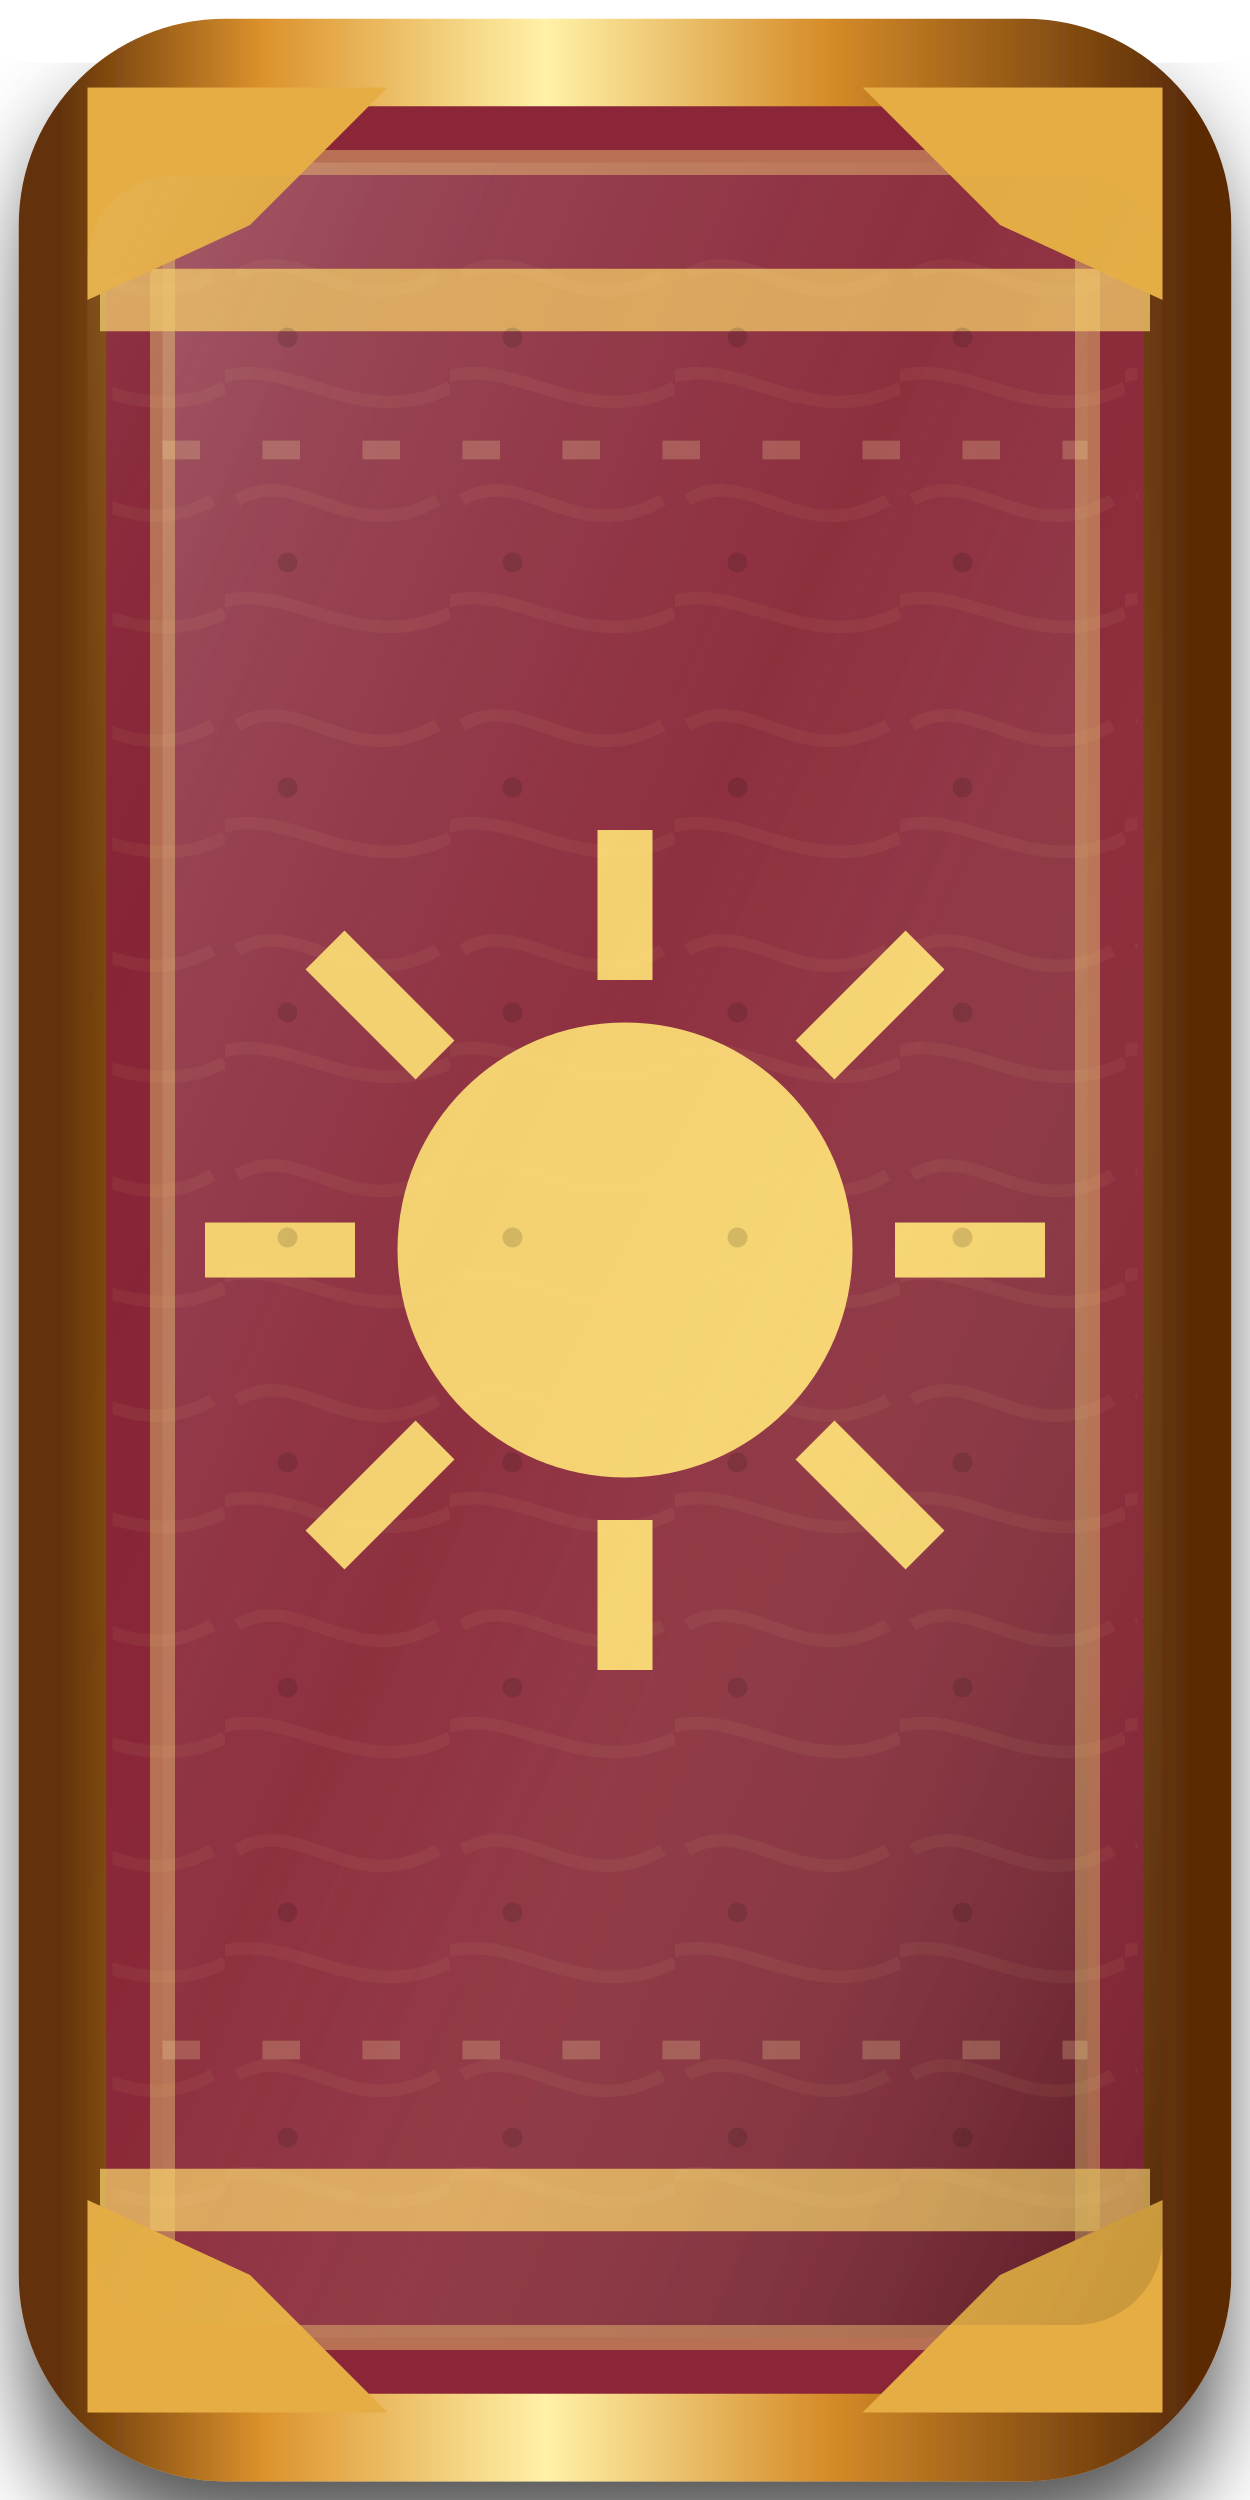
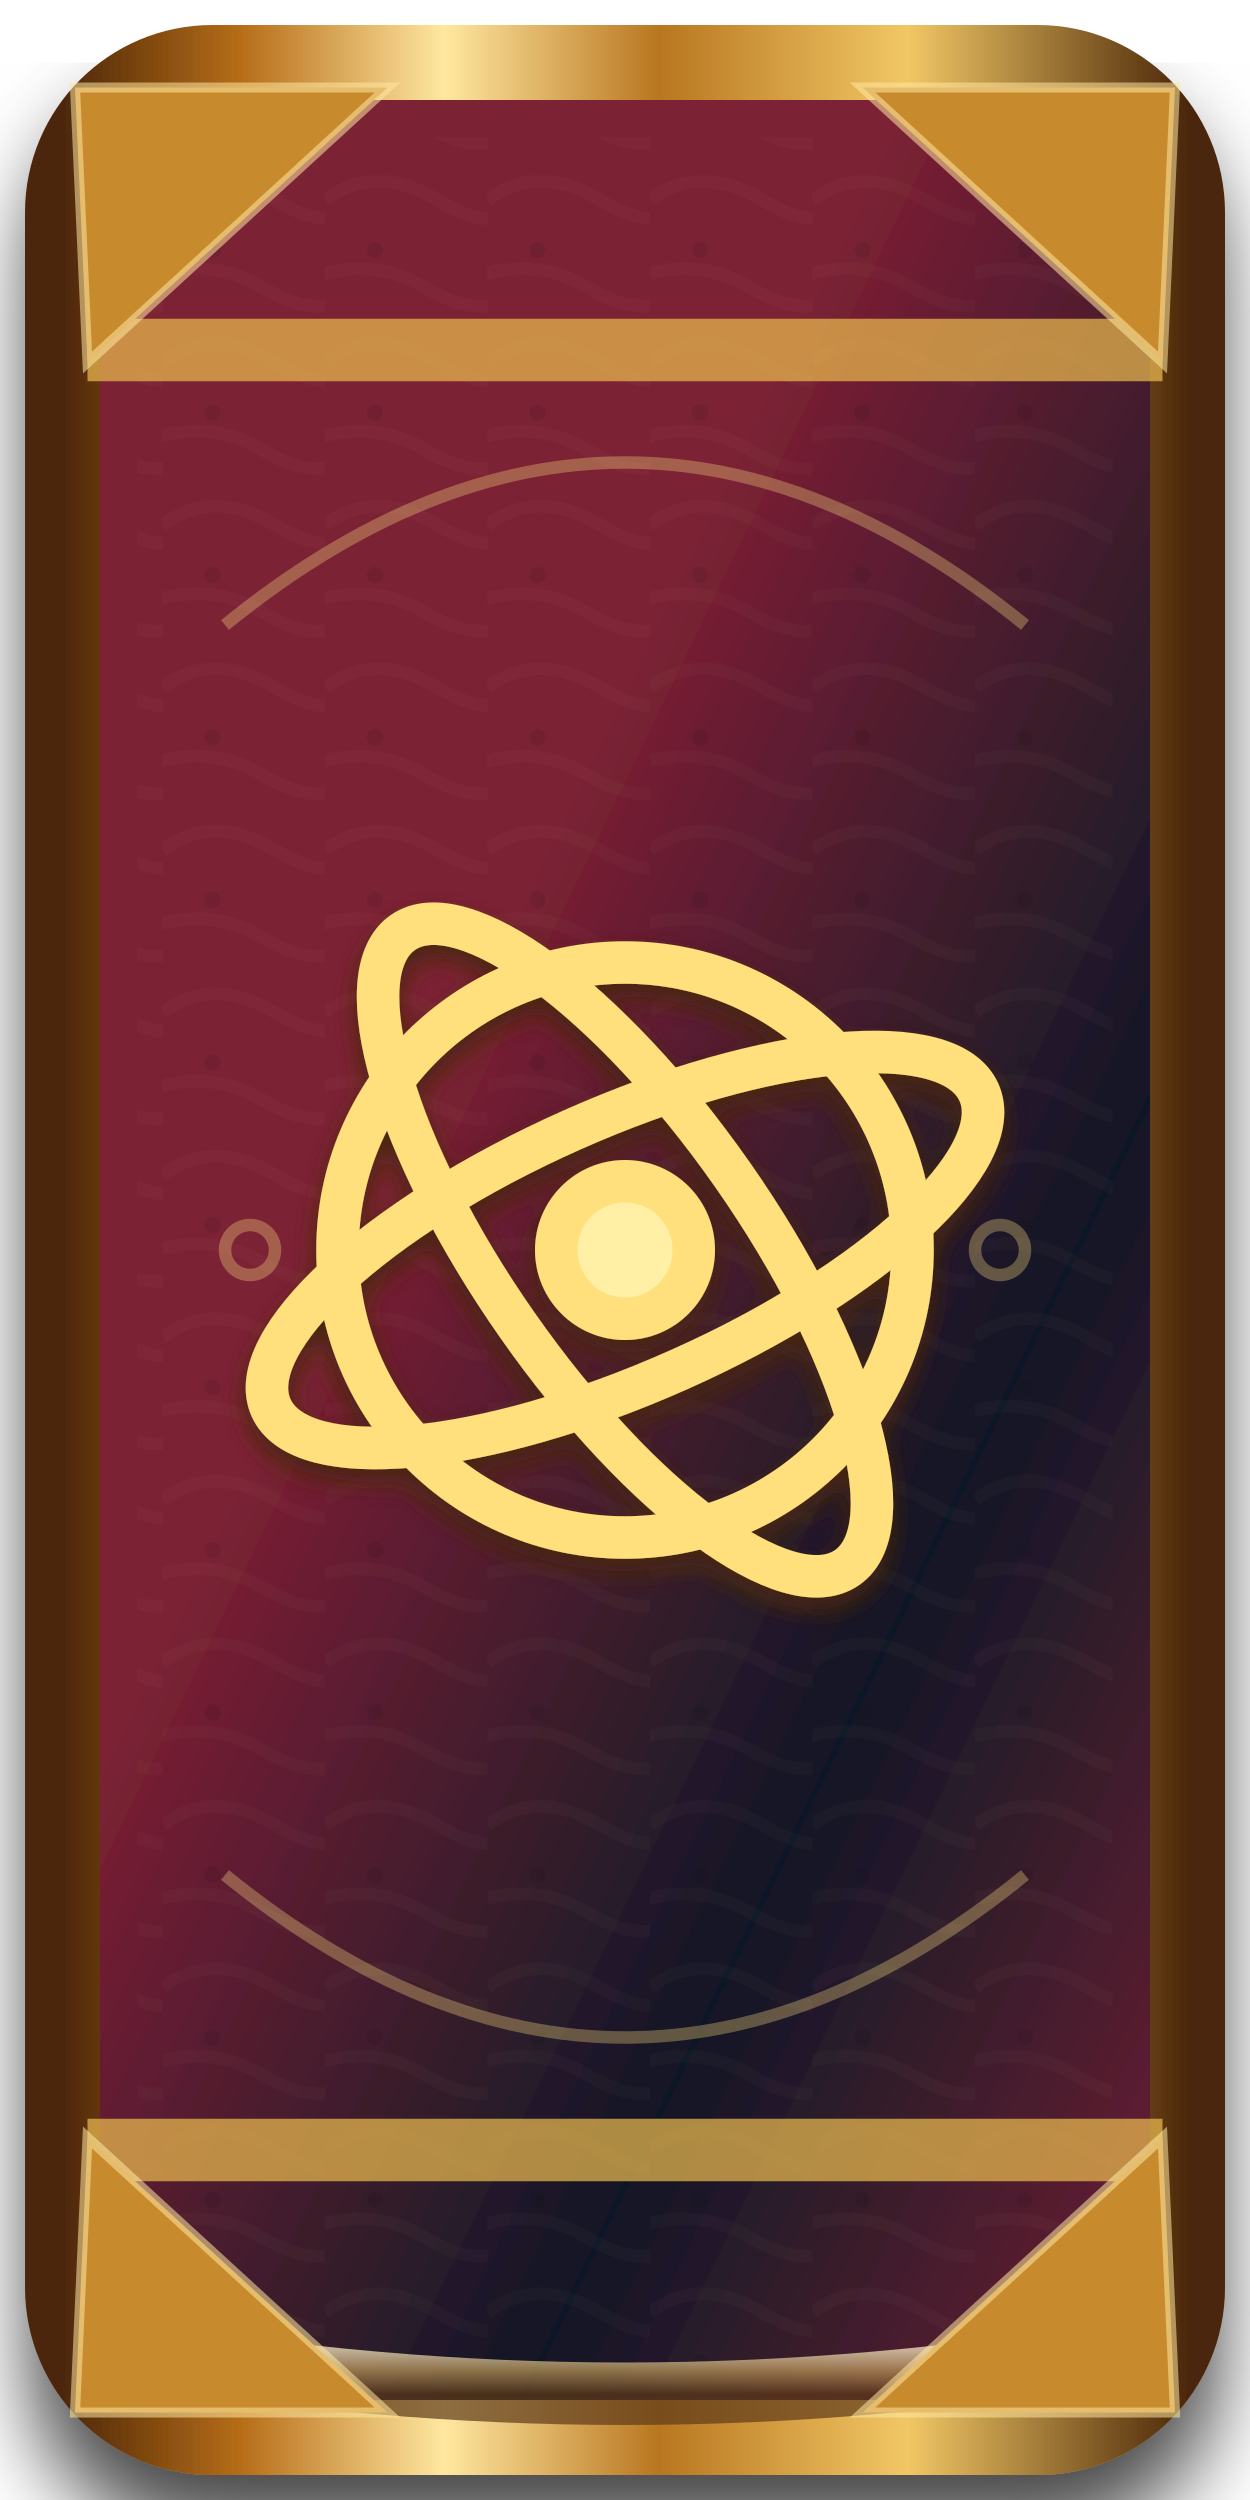
<svg xmlns="http://www.w3.org/2000/svg" data-shape="2V" data-role="celestial-codex" viewBox="0 0 100 200">
  <defs>
    <linearGradient id="gold" x1="0" x2="1">
-       <stop stop-color="#633307" />
-       <stop offset=".18" stop-color="#dc922d" />
-       <stop offset=".43" stop-color="#fff1a7" />
-       <stop offset=".68" stop-color="#d58b28" />
-       <stop offset="1" stop-color="#5b2c06" />
+       <stop stop-color="#4b2607" />
+       <stop offset=".16" stop-color="#b66d18" />
+       <stop offset=".34" stop-color="#ffe7a0" />
+       <stop offset=".53" stop-color="#b87620" />
+       <stop offset=".75" stop-color="#f1c765" />
+       <stop offset="1" stop-color="#4a2608" />
    </linearGradient>
-     <linearGradient id="shine" x1="0" y1="0" x2="1" y2="1">
-       <stop stop-color="#fff" stop-opacity=".2" />
-       <stop offset=".45" stop-color="#fff" stop-opacity=".03" />
-       <stop offset="1" stop-color="#000" stop-opacity=".24" />
+     <linearGradient id="leather" x1="0" y1="0" x2="1" y2="1">
+       <stop stop-color="#7b2034" />
+       <stop offset=".38" stop-color="#7b2034" />
+       <stop offset=".7" stop-color="#111827" />
+       <stop offset="1" stop-color="#7b2034" />
    </linearGradient>
-     <filter id="s" x="-20%" y="-20%" width="150%" height="170%">
-       <feDropShadow dx="0" dy="5" stdDeviation="4" flood-color="#000" flood-opacity=".68" />
+     <linearGradient id="page" x1="0" y1="0" x2="0" y2="1">
+       <stop stop-color="#fff0c4" />
+       <stop offset=".5" stop-color="#b99454" />
+       <stop offset="1" stop-color="#5e3b19" />
+     </linearGradient>
+     <pattern id="grain" width="13" height="13" patternUnits="userSpaceOnUse">
+       <path d="M0 3Q4 0 9 3T16 3M-3 10Q3 7 8 10T16 10" fill="none" stroke="#ffe8a0" stroke-opacity=".075" />
+       <circle cx="4" cy="7" r=".65" fill="#08090c" opacity=".28" />
+     </pattern>
+     <filter id="shadow" x="-20%" y="-25%" width="145%" height="165%">
+       <feDropShadow dx="0" dy="5" stdDeviation="3.5" flood-color="#000" flood-opacity=".72" />
    </filter>
-     <linearGradient id="leather" x1="0" y1="0" x2="1" y2="1">
-       <stop stop-color="#ffffff" stop-opacity=".16" />
-       <stop offset=".22" stop-color="#000" stop-opacity=".03" />
-       <stop offset=".62" stop-color="#fff0b0" stop-opacity=".08" />
-       <stop offset="1" stop-color="#000" stop-opacity=".28" />
-     </linearGradient>
-     <pattern id="grain" width="18" height="18" patternUnits="userSpaceOnUse">
-       <path d="M1 4c5-3 9 4 16 0M-2 13c6-4 12 4 20 0" fill="none" stroke="#f6df9b" stroke-opacity=".07" stroke-width="1" />
-       <circle cx="5" cy="9" r=".8" fill="#120b08" opacity=".18" />
-     </pattern>
  </defs>
-   <rect x="5" y="5" width="90" height="190" rx="13" fill="#8a2638" stroke="url(#gold)" stroke-width="7" filter="url(#s)" />
-   <rect x="13" y="13" width="74" height="174" rx="8" fill="url(#shine)" stroke="#f8d77a" stroke-opacity=".42" stroke-width="2" />
-   <path d="M8 24h84M8 176h84" stroke="#f2c968" stroke-width="5" opacity=".78" />
-   <g fill="#e5ad43">
-     <path d="M7 7h24L20 18 7 24Z" />
-     <path d="M93 7h-24l11 11 13 6Z" />
-     <path d="M7 193h24L20 182 7 176Z" />
-     <path d="M93 193h-24l11-11 13-6Z" />
+   <g filter="url(#shadow)" fill="url(#leather)" stroke="url(#gold)" stroke-width="6">
+     <rect x="5" y="5" width="90" height="190" rx="12" />
  </g>
-   <g transform="translate(50 100)" stroke="#f7d472" stroke-width="4.4">
-     <circle r="16" fill="#f7d472" />
-     <path d="M0-33.6v12M0 21.6v12M-33.6 0h12M21.6 0h12M-24-24l8.8 8.8M15.2 15.2l8.8 8.8M24-24l-8.8 8.8M-15.2 15.2l-8.8 8.8" />
+   <g opacity=".34" fill="url(#grain)">
+     <rect x="11" y="11" width="78" height="178" rx="8" />
  </g>
-   <g pointer-events="none">
-     <rect x="7" y="14" width="86" height="172" rx="7" fill="url(#leather)" opacity=".48" />
-     <rect x="9" y="18" width="82" height="164" rx="5" fill="url(#grain)" opacity=".8" />
-     <path d="M13 36H87M13 164H87" stroke="#f8dda0" stroke-opacity=".24" stroke-width="1.5" stroke-dasharray="3 5" />
+   <path d="M10 188Q50 195 90 188" fill="none" stroke="url(#page)" stroke-width="5" opacity=".7" />
+   <path d="M7 28H93M7 172H93" class="band" />
+   <g fill="#c78a2c" stroke="#ffe7a0" stroke-opacity=".55" stroke-width=".8">
+     <path d="M6 7h25L19 18 7 29Z" />
+     <path d="M94 7h-25l12 11 12 11Z" />
+     <path d="M6 193h25L19 182 7 171Z" />
+     <path d="M94 193h-25l12-11 12-11Z" />
  </g>
+   <g transform="translate(50 100)" class="motif">
+     <circle r="23" />
+     <ellipse rx="31" ry="10.5" transform="rotate(-24)" />
+     <ellipse rx="31" ry="10.5" transform="rotate(55)" />
+     <circle r="5.5" fill="#fff0a6" />
+   </g>
+   <g fill="none" stroke="#f5d67c" stroke-opacity=".34" stroke-width="1">
+     <path d="M18 50Q50 24 82 50M18 150Q50 176 82 150" />
+     <circle cx="20" cy="100" r="2" />
+     <circle cx="80" cy="100" r="2" />
+   </g>
+   <style>.band{fill:none;stroke:#e9b94e;stroke-width:5;opacity:.72}.motif{fill:none;stroke:#ffe07c;stroke-width:3.4;stroke-linejoin:round;filter:drop-shadow(0 1px 1px #4a2508)}</style>
</svg>
